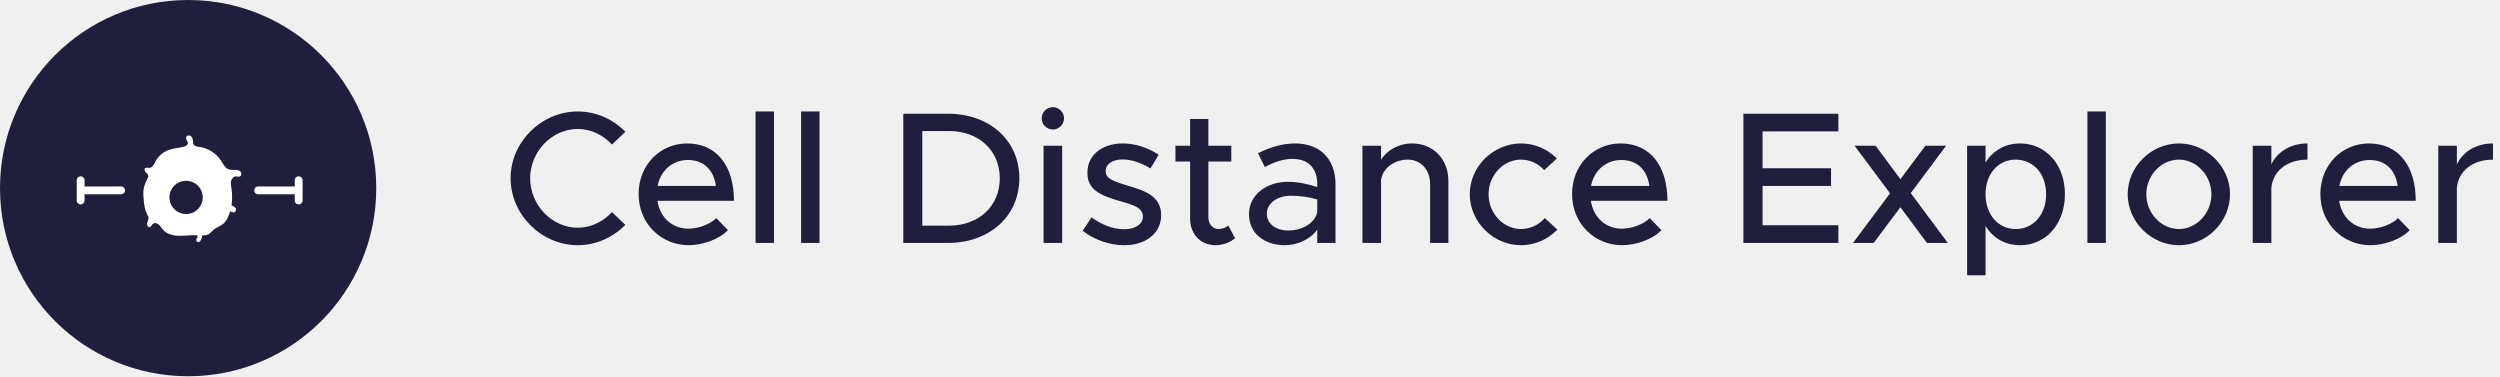
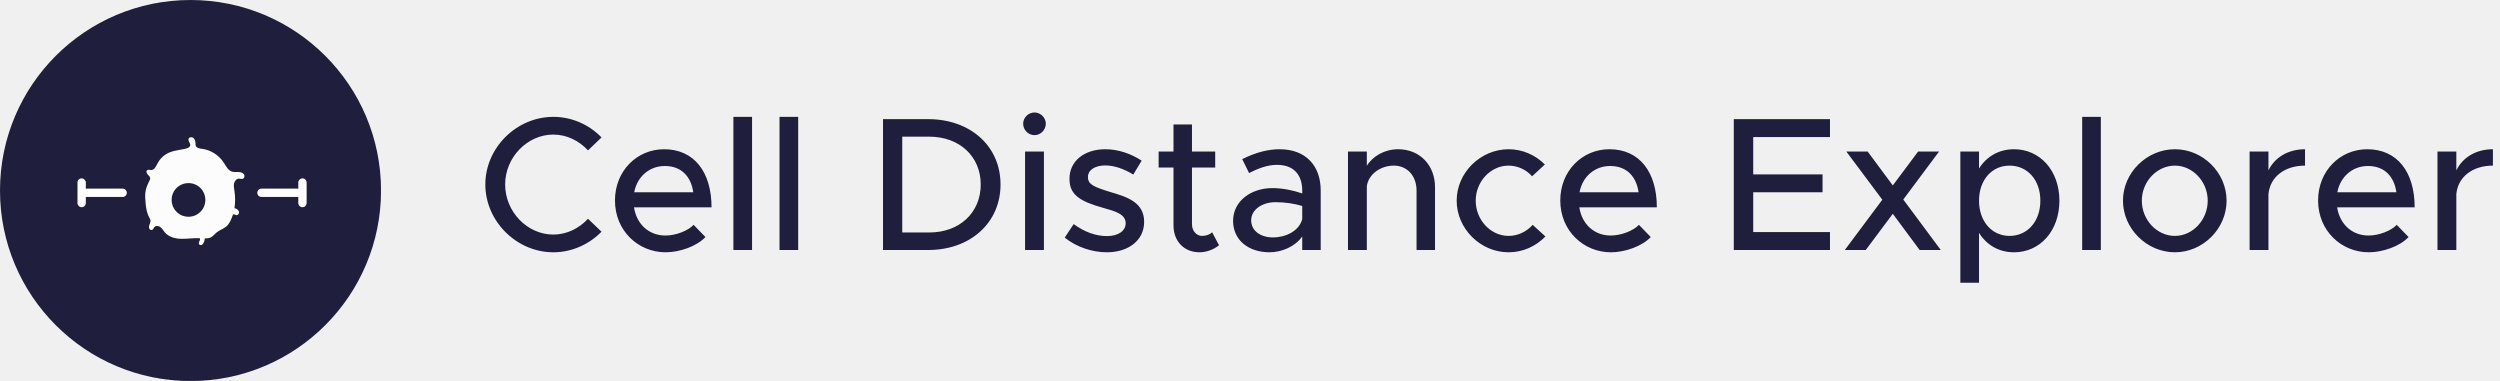
- <svg xmlns="http://www.w3.org/2000/svg" width="319" height="48" viewBox="0 0 319 48" fill="none">
-   <g clip-path="url(#clip0_584_15168)">
-     <path d="M24.005 48.01C37.263 48.01 48.01 37.263 48.01 24.005C48.01 10.747 37.263 0 24.005 0C10.747 0 0 10.747 0 24.005C0 37.263 10.747 48.01 24.005 48.01Z" fill="#201E3D" />
-     <path d="M30.697 21.917C30.531 21.729 30.248 21.682 29.988 21.67C29.729 21.67 29.469 21.705 29.221 21.623C28.726 21.47 28.478 20.928 28.183 20.481C27.581 19.551 26.555 18.891 25.445 18.75C25.15 18.715 24.796 18.667 24.678 18.397C24.631 18.302 24.631 18.185 24.631 18.079C24.619 17.831 24.572 17.561 24.383 17.396C24.194 17.231 23.84 17.255 23.758 17.49C23.687 17.69 23.84 17.89 23.923 18.079C24.159 18.632 23.38 18.738 23.026 18.809C22.483 18.927 21.929 18.974 21.409 19.186C20.737 19.445 20.17 19.963 19.84 20.599C19.651 20.952 19.462 21.411 19.061 21.423C18.872 21.423 18.66 21.34 18.53 21.458C18.377 21.588 18.471 21.835 18.601 21.976C18.73 22.117 18.907 22.259 18.919 22.459C18.919 22.588 18.86 22.706 18.801 22.824C18.211 23.966 18.235 24.52 18.365 25.803C18.483 26.969 18.837 27.451 18.919 27.628C18.99 27.793 18.943 27.981 18.884 28.158C18.825 28.323 18.742 28.5 18.766 28.676C18.79 28.853 18.955 29.029 19.132 28.982C19.297 28.935 19.356 28.711 19.474 28.594C19.675 28.393 20.017 28.464 20.241 28.641C20.453 28.817 20.583 29.076 20.772 29.288C21.268 29.865 22.07 30.077 22.837 30.089C23.593 30.113 24.36 29.971 25.115 30.018C25.138 30.018 25.162 30.018 25.186 30.018C25.186 30.066 25.197 30.113 25.197 30.16C25.197 30.277 25.127 30.372 25.079 30.478C25.032 30.572 25.02 30.69 25.079 30.784C25.15 30.89 25.315 30.913 25.422 30.854C25.54 30.796 25.61 30.678 25.669 30.56C25.752 30.395 25.787 30.219 25.799 30.042C26.106 30.042 26.413 30.018 26.661 29.854C26.873 29.712 27.026 29.512 27.215 29.347C27.605 29.006 28.124 28.864 28.513 28.535C28.95 28.158 29.163 27.581 29.351 27.028C29.493 26.957 29.658 27.098 29.811 27.11C30.036 27.11 30.177 26.816 30.083 26.604C29.988 26.392 29.764 26.286 29.54 26.227C29.646 25.52 29.646 24.79 29.54 24.084C29.493 23.766 29.422 23.436 29.481 23.118C29.552 22.8 29.811 22.494 30.13 22.506C30.284 22.506 30.437 22.577 30.579 22.53C30.826 22.459 30.862 22.082 30.697 21.894V21.917ZM23.746 27.31C22.578 27.31 21.622 26.368 21.622 25.191C21.622 24.013 22.566 23.071 23.746 23.071C24.926 23.071 25.87 24.013 25.87 25.191C25.87 26.368 24.926 27.31 23.746 27.31Z" fill="white" />
-     <path d="M10.935 24.292H15.456" stroke="white" stroke-linecap="round" stroke-linejoin="round" />
-     <path d="M10.289 25.583V23" stroke="white" stroke-linecap="round" stroke-linejoin="round" />
-     <path d="M37.463 24.292L32.942 24.292" stroke="white" stroke-linecap="round" stroke-linejoin="round" />
-     <path d="M38.109 23L38.109 25.583" stroke="white" stroke-linecap="round" stroke-linejoin="round" />
+ <svg xmlns="http://www.w3.org/2000/svg" width="210" height="32" viewBox="0 0 210 32" fill="none">
+   <g clip-path="url(#clip0_2183_8009)">
+     <path d="M16.003 32.007C24.842 32.007 32.007 24.842 32.007 16.003C32.007 7.165 24.842 0 16.003 0C7.165 0 0 7.165 0 16.003C0 24.842 7.165 32.007 16.003 32.007Z" fill="#201E3D" />
+     <path d="M20.467 14.612C20.357 14.486 20.168 14.455 19.995 14.447C19.822 14.447 19.649 14.47 19.484 14.415C19.153 14.313 18.988 13.952 18.791 13.654C18.39 13.034 17.706 12.594 16.966 12.5C16.769 12.476 16.533 12.445 16.455 12.264C16.423 12.202 16.423 12.123 16.423 12.053C16.415 11.888 16.384 11.707 16.258 11.597C16.132 11.487 15.896 11.503 15.841 11.66C15.794 11.793 15.896 11.927 15.951 12.053C16.109 12.421 15.589 12.492 15.353 12.539C14.991 12.618 14.622 12.649 14.275 12.79C13.827 12.963 13.449 13.309 13.229 13.732C13.103 13.968 12.977 14.274 12.71 14.282C12.584 14.282 12.442 14.227 12.356 14.305C12.254 14.392 12.316 14.557 12.403 14.651C12.49 14.745 12.608 14.839 12.616 14.973C12.616 15.059 12.576 15.137 12.537 15.216C12.143 15.977 12.159 16.346 12.246 17.202C12.324 17.979 12.56 18.301 12.616 18.419C12.663 18.529 12.631 18.654 12.592 18.772C12.553 18.882 12.498 19 12.513 19.117C12.529 19.235 12.639 19.353 12.757 19.322C12.867 19.29 12.907 19.141 12.985 19.062C13.119 18.929 13.347 18.976 13.497 19.094C13.638 19.212 13.725 19.384 13.851 19.526C14.181 19.91 14.716 20.052 15.227 20.059C15.731 20.075 16.242 19.981 16.746 20.012C16.762 20.012 16.777 20.012 16.793 20.012C16.793 20.044 16.801 20.075 16.801 20.107C16.801 20.185 16.754 20.248 16.722 20.319C16.691 20.381 16.683 20.46 16.722 20.523C16.769 20.593 16.88 20.609 16.95 20.57C17.029 20.53 17.076 20.452 17.116 20.373C17.171 20.264 17.194 20.146 17.202 20.028C17.407 20.028 17.611 20.012 17.776 19.902C17.918 19.808 18.02 19.675 18.146 19.565C18.406 19.337 18.752 19.243 19.012 19.023C19.303 18.772 19.444 18.387 19.57 18.018C19.665 17.971 19.775 18.066 19.877 18.073C20.026 18.073 20.121 17.877 20.058 17.736C19.995 17.595 19.846 17.524 19.696 17.485C19.767 17.014 19.767 16.527 19.696 16.056C19.665 15.844 19.617 15.624 19.657 15.412C19.704 15.2 19.877 14.996 20.089 15.004C20.192 15.004 20.294 15.051 20.388 15.02C20.553 14.973 20.577 14.722 20.467 14.596V14.612ZM15.833 18.207C15.054 18.207 14.417 17.579 14.417 16.794C14.417 16.009 15.046 15.381 15.833 15.381C16.62 15.381 17.249 16.009 17.249 16.794C17.249 17.579 16.62 18.207 15.833 18.207Z" fill="#FCFCFC" />
+     <path d="M7.289 16.195H10.303" stroke="white" stroke-width="0.7" stroke-linecap="round" stroke-linejoin="round" />
+     <path d="M6.859 17.055L6.859 15.333" stroke="white" stroke-width="0.7" stroke-linecap="round" stroke-linejoin="round" />
+     <path d="M24.977 16.195L21.963 16.195" stroke="white" stroke-width="0.7" stroke-linecap="round" stroke-linejoin="round" />
+     <path d="M25.406 15.333L25.406 17.056" stroke="white" stroke-width="0.7" stroke-linecap="round" stroke-linejoin="round" />
  </g>
-   <path d="M73.72 31.288C69.088 31.288 65.152 27.376 65.152 22.744C65.152 18.112 69.088 14.224 73.72 14.224C76.072 14.224 78.232 15.208 79.792 16.816L78.088 18.448C76.984 17.248 75.424 16.456 73.72 16.456C70.432 16.456 67.648 19.336 67.648 22.744C67.648 26.176 70.432 29.056 73.72 29.056C75.424 29.056 76.984 28.264 78.088 27.064L79.792 28.696C78.232 30.28 76.072 31.288 73.72 31.288ZM87.846 29.176C89.142 29.176 90.654 28.6 91.398 27.832L92.886 29.368C91.782 30.544 89.622 31.288 87.87 31.288C84.414 31.288 81.486 28.576 81.486 24.76C81.486 21.04 84.246 18.304 87.678 18.304C91.47 18.304 93.654 21.184 93.654 25.624H83.886C84.198 27.688 85.71 29.176 87.846 29.176ZM87.774 20.416C85.854 20.416 84.294 21.712 83.91 23.728H91.35C91.086 21.808 89.91 20.416 87.774 20.416ZM96.408 31V14.224H98.76V31H96.408ZM102.22 31V14.224H104.572V31H102.22ZM115.26 31V14.512H120.948C126.276 14.512 130.068 17.92 130.068 22.744C130.068 27.568 126.276 31 120.948 31H115.26ZM117.684 28.792H121.092C124.908 28.792 127.572 26.296 127.572 22.744C127.572 19.216 124.908 16.72 121.092 16.72H117.684V28.792ZM134.357 16.528C133.541 16.528 132.917 15.856 132.917 15.088C132.917 14.344 133.541 13.672 134.357 13.672C135.125 13.672 135.773 14.344 135.773 15.088C135.773 15.856 135.125 16.528 134.357 16.528ZM133.157 31V18.592H135.533V31H133.157ZM143.458 31.288C141.634 31.288 139.642 30.64 138.154 29.44L139.282 27.736C140.602 28.696 142.018 29.248 143.482 29.248C144.874 29.248 145.834 28.6 145.834 27.64C145.834 26.488 144.562 26.128 143.026 25.696C140.17 24.904 138.754 24.088 138.754 22.072C138.73 19.792 140.626 18.304 143.266 18.304C144.874 18.304 146.506 18.856 147.85 19.744L146.794 21.496C145.594 20.752 144.346 20.344 143.266 20.344C142.042 20.344 141.082 20.872 141.082 21.808C141.082 22.768 141.85 23.056 143.938 23.704C145.978 24.304 148.162 24.976 148.162 27.448C148.162 29.8 146.17 31.288 143.458 31.288ZM156.731 28.768L157.595 30.4C156.923 30.952 156.011 31.288 155.123 31.288C153.203 31.288 151.859 29.896 151.859 27.904V20.608H149.987V18.592H151.859V15.184H154.187V18.592H157.115V20.608H154.187V27.736C154.187 28.6 154.763 29.224 155.459 29.224C155.987 29.224 156.467 29.032 156.731 28.768ZM165.225 18.304C168.561 18.304 170.409 20.416 170.409 23.488V31H168.081V29.296C167.169 30.592 165.465 31.288 163.953 31.288C161.313 31.288 159.369 29.752 159.369 27.328C159.369 24.856 161.601 23.2 164.337 23.2C165.561 23.2 166.881 23.464 168.081 23.872V23.488C168.081 21.928 167.361 20.272 164.889 20.272C163.665 20.272 162.465 20.752 161.385 21.304L160.521 19.552C162.297 18.664 163.857 18.304 165.225 18.304ZM164.409 29.416C165.945 29.416 167.673 28.648 168.081 27.112V25.456C167.073 25.144 165.921 24.976 164.697 24.976C163.041 24.976 161.649 25.912 161.649 27.256C161.649 28.6 162.849 29.416 164.409 29.416ZM180.157 18.304C182.893 18.304 184.813 20.296 184.813 23.104V31H182.485V23.512C182.485 21.664 181.309 20.368 179.629 20.368C177.901 20.368 176.413 21.496 176.221 22.96V31H173.845V18.592H176.221V20.392C176.965 19.168 178.477 18.304 180.157 18.304ZM194.068 31.288C190.54 31.288 187.54 28.312 187.54 24.784C187.54 21.256 190.54 18.304 194.092 18.304C195.868 18.304 197.476 19.048 198.652 20.224L197.044 21.712C196.3 20.872 195.22 20.368 194.068 20.368C191.812 20.368 189.94 22.384 189.94 24.784C189.94 27.208 191.812 29.224 194.092 29.224C195.244 29.224 196.348 28.696 197.116 27.832L198.724 29.296C197.524 30.52 195.916 31.288 194.068 31.288ZM206.955 29.176C208.251 29.176 209.763 28.6 210.507 27.832L211.995 29.368C210.891 30.544 208.731 31.288 206.979 31.288C203.523 31.288 200.595 28.576 200.595 24.76C200.595 21.04 203.355 18.304 206.787 18.304C210.579 18.304 212.763 21.184 212.763 25.624H202.995C203.307 27.688 204.819 29.176 206.955 29.176ZM206.883 20.416C204.963 20.416 203.403 21.712 203.019 23.728H210.459C210.195 21.808 209.019 20.416 206.883 20.416ZM234.576 16.768H224.904V21.472H233.64V23.728H224.904V28.744H234.576V31H222.456V14.512H234.576V16.768ZM248.54 31H245.876L242.492 26.44L239.084 31H236.444L241.172 24.664L236.636 18.592H239.324L242.492 22.864L245.684 18.592H248.324L243.812 24.64L248.54 31ZM257.772 18.304C261.036 18.304 263.484 20.992 263.484 24.784C263.484 28.6 261.036 31.288 257.772 31.288C255.852 31.288 254.316 30.376 253.356 28.84V35.128H251.004V18.592H253.356V20.728C254.316 19.216 255.852 18.304 257.772 18.304ZM257.196 29.224C259.476 29.224 261.084 27.376 261.084 24.784C261.084 22.192 259.476 20.368 257.196 20.368C254.964 20.368 253.356 22.192 253.356 24.784C253.356 27.376 254.964 29.224 257.196 29.224ZM266.353 31V14.224H268.705V31H266.353ZM278.046 31.288C274.494 31.288 271.494 28.312 271.494 24.784C271.494 21.256 274.494 18.304 278.046 18.304C281.574 18.304 284.549 21.256 284.549 24.784C284.549 28.312 281.574 31.288 278.046 31.288ZM278.046 29.224C280.278 29.224 282.174 27.208 282.174 24.784C282.174 22.384 280.278 20.368 278.046 20.368C275.766 20.368 273.87 22.384 273.87 24.784C273.87 27.208 275.766 29.224 278.046 29.224ZM289.826 20.968C290.618 19.336 292.298 18.304 294.434 18.304V20.368C291.866 20.368 290.042 21.784 289.826 23.944V31H287.45V18.592H289.826V20.968ZM302.439 29.176C303.735 29.176 305.247 28.6 305.991 27.832L307.479 29.368C306.375 30.544 304.215 31.288 302.463 31.288C299.007 31.288 296.079 28.576 296.079 24.76C296.079 21.04 298.839 18.304 302.271 18.304C306.063 18.304 308.247 21.184 308.247 25.624H298.479C298.791 27.688 300.303 29.176 302.439 29.176ZM302.367 20.416C300.447 20.416 298.887 21.712 298.503 23.728H305.943C305.679 21.808 304.503 20.416 302.367 20.416ZM313.497 20.968C314.289 19.336 315.969 18.304 318.105 18.304V20.368C315.537 20.368 313.713 21.784 313.497 23.944V31H311.121V18.592H313.497V20.968Z" fill="#201E3D" />
+   <path d="M46.48 21.192C43.392 21.192 40.768 18.584 40.768 15.496C40.768 12.408 43.392 9.816 46.48 9.816C48.048 9.816 49.488 10.472 50.528 11.544L49.392 12.632C48.656 11.832 47.616 11.304 46.48 11.304C44.288 11.304 42.432 13.224 42.432 15.496C42.432 17.784 44.288 19.704 46.48 19.704C47.616 19.704 48.656 19.176 49.392 18.376L50.528 19.464C49.488 20.52 48.048 21.192 46.48 21.192ZM55.897 19.784C56.761 19.784 57.769 19.4 58.265 18.888L59.257 19.912C58.521 20.696 57.081 21.192 55.913 21.192C53.609 21.192 51.657 19.384 51.657 16.84C51.657 14.36 53.497 12.536 55.785 12.536C58.313 12.536 59.769 14.456 59.769 17.416H53.257C53.465 18.792 54.473 19.784 55.897 19.784ZM55.849 13.944C54.569 13.944 53.529 14.808 53.273 16.152H58.233C58.057 14.872 57.273 13.944 55.849 13.944ZM61.605 21V9.816H63.173V21H61.605ZM65.48 21V9.816H67.048V21H65.48ZM74.173 21V10.008H77.965C81.517 10.008 84.045 12.28 84.045 15.496C84.045 18.712 81.517 21 77.965 21H74.173ZM75.789 19.528H78.061C80.605 19.528 82.381 17.864 82.381 15.496C82.381 13.144 80.605 11.48 78.061 11.48H75.789V19.528ZM86.905 11.352C86.361 11.352 85.945 10.904 85.945 10.392C85.945 9.896 86.361 9.448 86.905 9.448C87.417 9.448 87.849 9.896 87.849 10.392C87.849 10.904 87.417 11.352 86.905 11.352ZM86.105 21V12.728H87.689V21H86.105ZM92.972 21.192C91.756 21.192 90.428 20.76 89.436 19.96L90.188 18.824C91.068 19.464 92.012 19.832 92.988 19.832C93.916 19.832 94.556 19.4 94.556 18.76C94.556 17.992 93.708 17.752 92.684 17.464C90.78 16.936 89.836 16.392 89.836 15.048C89.82 13.528 91.084 12.536 92.844 12.536C93.916 12.536 95.004 12.904 95.9 13.496L95.196 14.664C94.396 14.168 93.564 13.896 92.844 13.896C92.028 13.896 91.388 14.248 91.388 14.872C91.388 15.512 91.9 15.704 93.292 16.136C94.652 16.536 96.108 16.984 96.108 18.632C96.108 20.2 94.78 21.192 92.972 21.192ZM101.821 19.512L102.397 20.6C101.949 20.968 101.341 21.192 100.749 21.192C99.469 21.192 98.573 20.264 98.573 18.936V14.072H97.325V12.728H98.573V10.456H100.125V12.728H102.077V14.072H100.125V18.824C100.125 19.4 100.509 19.816 100.973 19.816C101.325 19.816 101.645 19.688 101.821 19.512ZM107.483 12.536C109.707 12.536 110.939 13.944 110.939 15.992V21H109.387V19.864C108.779 20.728 107.643 21.192 106.635 21.192C104.875 21.192 103.579 20.168 103.579 18.552C103.579 16.904 105.067 15.8 106.891 15.8C107.707 15.8 108.587 15.976 109.387 16.248V15.992C109.387 14.952 108.907 13.848 107.259 13.848C106.443 13.848 105.643 14.168 104.923 14.536L104.347 13.368C105.531 12.776 106.571 12.536 107.483 12.536ZM106.939 19.944C107.963 19.944 109.115 19.432 109.387 18.408V17.304C108.715 17.096 107.947 16.984 107.131 16.984C106.027 16.984 105.099 17.608 105.099 18.504C105.099 19.4 105.899 19.944 106.939 19.944ZM117.438 12.536C119.262 12.536 120.542 13.864 120.542 15.736V21H118.99V16.008C118.99 14.776 118.206 13.912 117.086 13.912C115.934 13.912 114.942 14.664 114.814 15.64V21H113.23V12.728H114.814V13.928C115.31 13.112 116.318 12.536 117.438 12.536ZM126.712 21.192C124.36 21.192 122.36 19.208 122.36 16.856C122.36 14.504 124.36 12.536 126.728 12.536C127.912 12.536 128.984 13.032 129.768 13.816L128.696 14.808C128.2 14.248 127.48 13.912 126.712 13.912C125.208 13.912 123.96 15.256 123.96 16.856C123.96 18.472 125.208 19.816 126.728 19.816C127.496 19.816 128.232 19.464 128.744 18.888L129.816 19.864C129.016 20.68 127.944 21.192 126.712 21.192ZM135.303 19.784C136.167 19.784 137.175 19.4 137.671 18.888L138.663 19.912C137.927 20.696 136.487 21.192 135.319 21.192C133.015 21.192 131.063 19.384 131.063 16.84C131.063 14.36 132.903 12.536 135.191 12.536C137.719 12.536 139.175 14.456 139.175 17.416H132.663C132.871 18.792 133.879 19.784 135.303 19.784ZM135.255 13.944C133.975 13.944 132.935 14.808 132.679 16.152H137.639C137.463 14.872 136.679 13.944 135.255 13.944ZM153.718 11.512H147.27V14.648H153.094V16.152H147.27V19.496H153.718V21H145.638V10.008H153.718V11.512ZM163.027 21H161.251L158.995 17.96L156.723 21H154.963L158.115 16.776L155.091 12.728H156.883L158.995 15.576L161.123 12.728H162.883L159.875 16.76L163.027 21ZM169.182 12.536C171.358 12.536 172.99 14.328 172.99 16.856C172.99 19.4 171.358 21.192 169.182 21.192C167.902 21.192 166.878 20.584 166.238 19.56V23.752H164.67V12.728H166.238V14.152C166.878 13.144 167.902 12.536 169.182 12.536ZM168.798 19.816C170.318 19.816 171.39 18.584 171.39 16.856C171.39 15.128 170.318 13.912 168.798 13.912C167.31 13.912 166.238 15.128 166.238 16.856C166.238 18.584 167.31 19.816 168.798 19.816ZM174.902 21V9.816H176.47V21H174.902ZM182.697 21.192C180.329 21.192 178.329 19.208 178.329 16.856C178.329 14.504 180.329 12.536 182.697 12.536C185.049 12.536 187.033 14.504 187.033 16.856C187.033 19.208 185.049 21.192 182.697 21.192ZM182.697 19.816C184.185 19.816 185.449 18.472 185.449 16.856C185.449 15.256 184.185 13.912 182.697 13.912C181.177 13.912 179.913 15.256 179.913 16.856C179.913 18.472 181.177 19.816 182.697 19.816ZM190.55 14.312C191.078 13.224 192.198 12.536 193.622 12.536V13.912C191.91 13.912 190.694 14.856 190.55 16.296V21H188.966V12.728H190.55V14.312ZM198.96 19.784C199.824 19.784 200.832 19.4 201.328 18.888L202.32 19.912C201.584 20.696 200.144 21.192 198.976 21.192C196.672 21.192 194.72 19.384 194.72 16.84C194.72 14.36 196.56 12.536 198.848 12.536C201.376 12.536 202.832 14.456 202.832 17.416H196.32C196.528 18.792 197.536 19.784 198.96 19.784ZM198.912 13.944C197.632 13.944 196.592 14.808 196.336 16.152H201.296C201.12 14.872 200.336 13.944 198.912 13.944ZM206.332 14.312C206.86 13.224 207.98 12.536 209.404 12.536V13.912C207.692 13.912 206.476 14.856 206.332 16.296V21H204.748V12.728H206.332V14.312Z" fill="#201E3D" />
  <defs>
-     <clipPath id="clip0_584_15168">
-       <rect width="48" height="48" fill="white" />
+     <clipPath id="clip0_2183_8009">
+       <rect width="32" height="32" fill="white" />
    </clipPath>
  </defs>
</svg>
